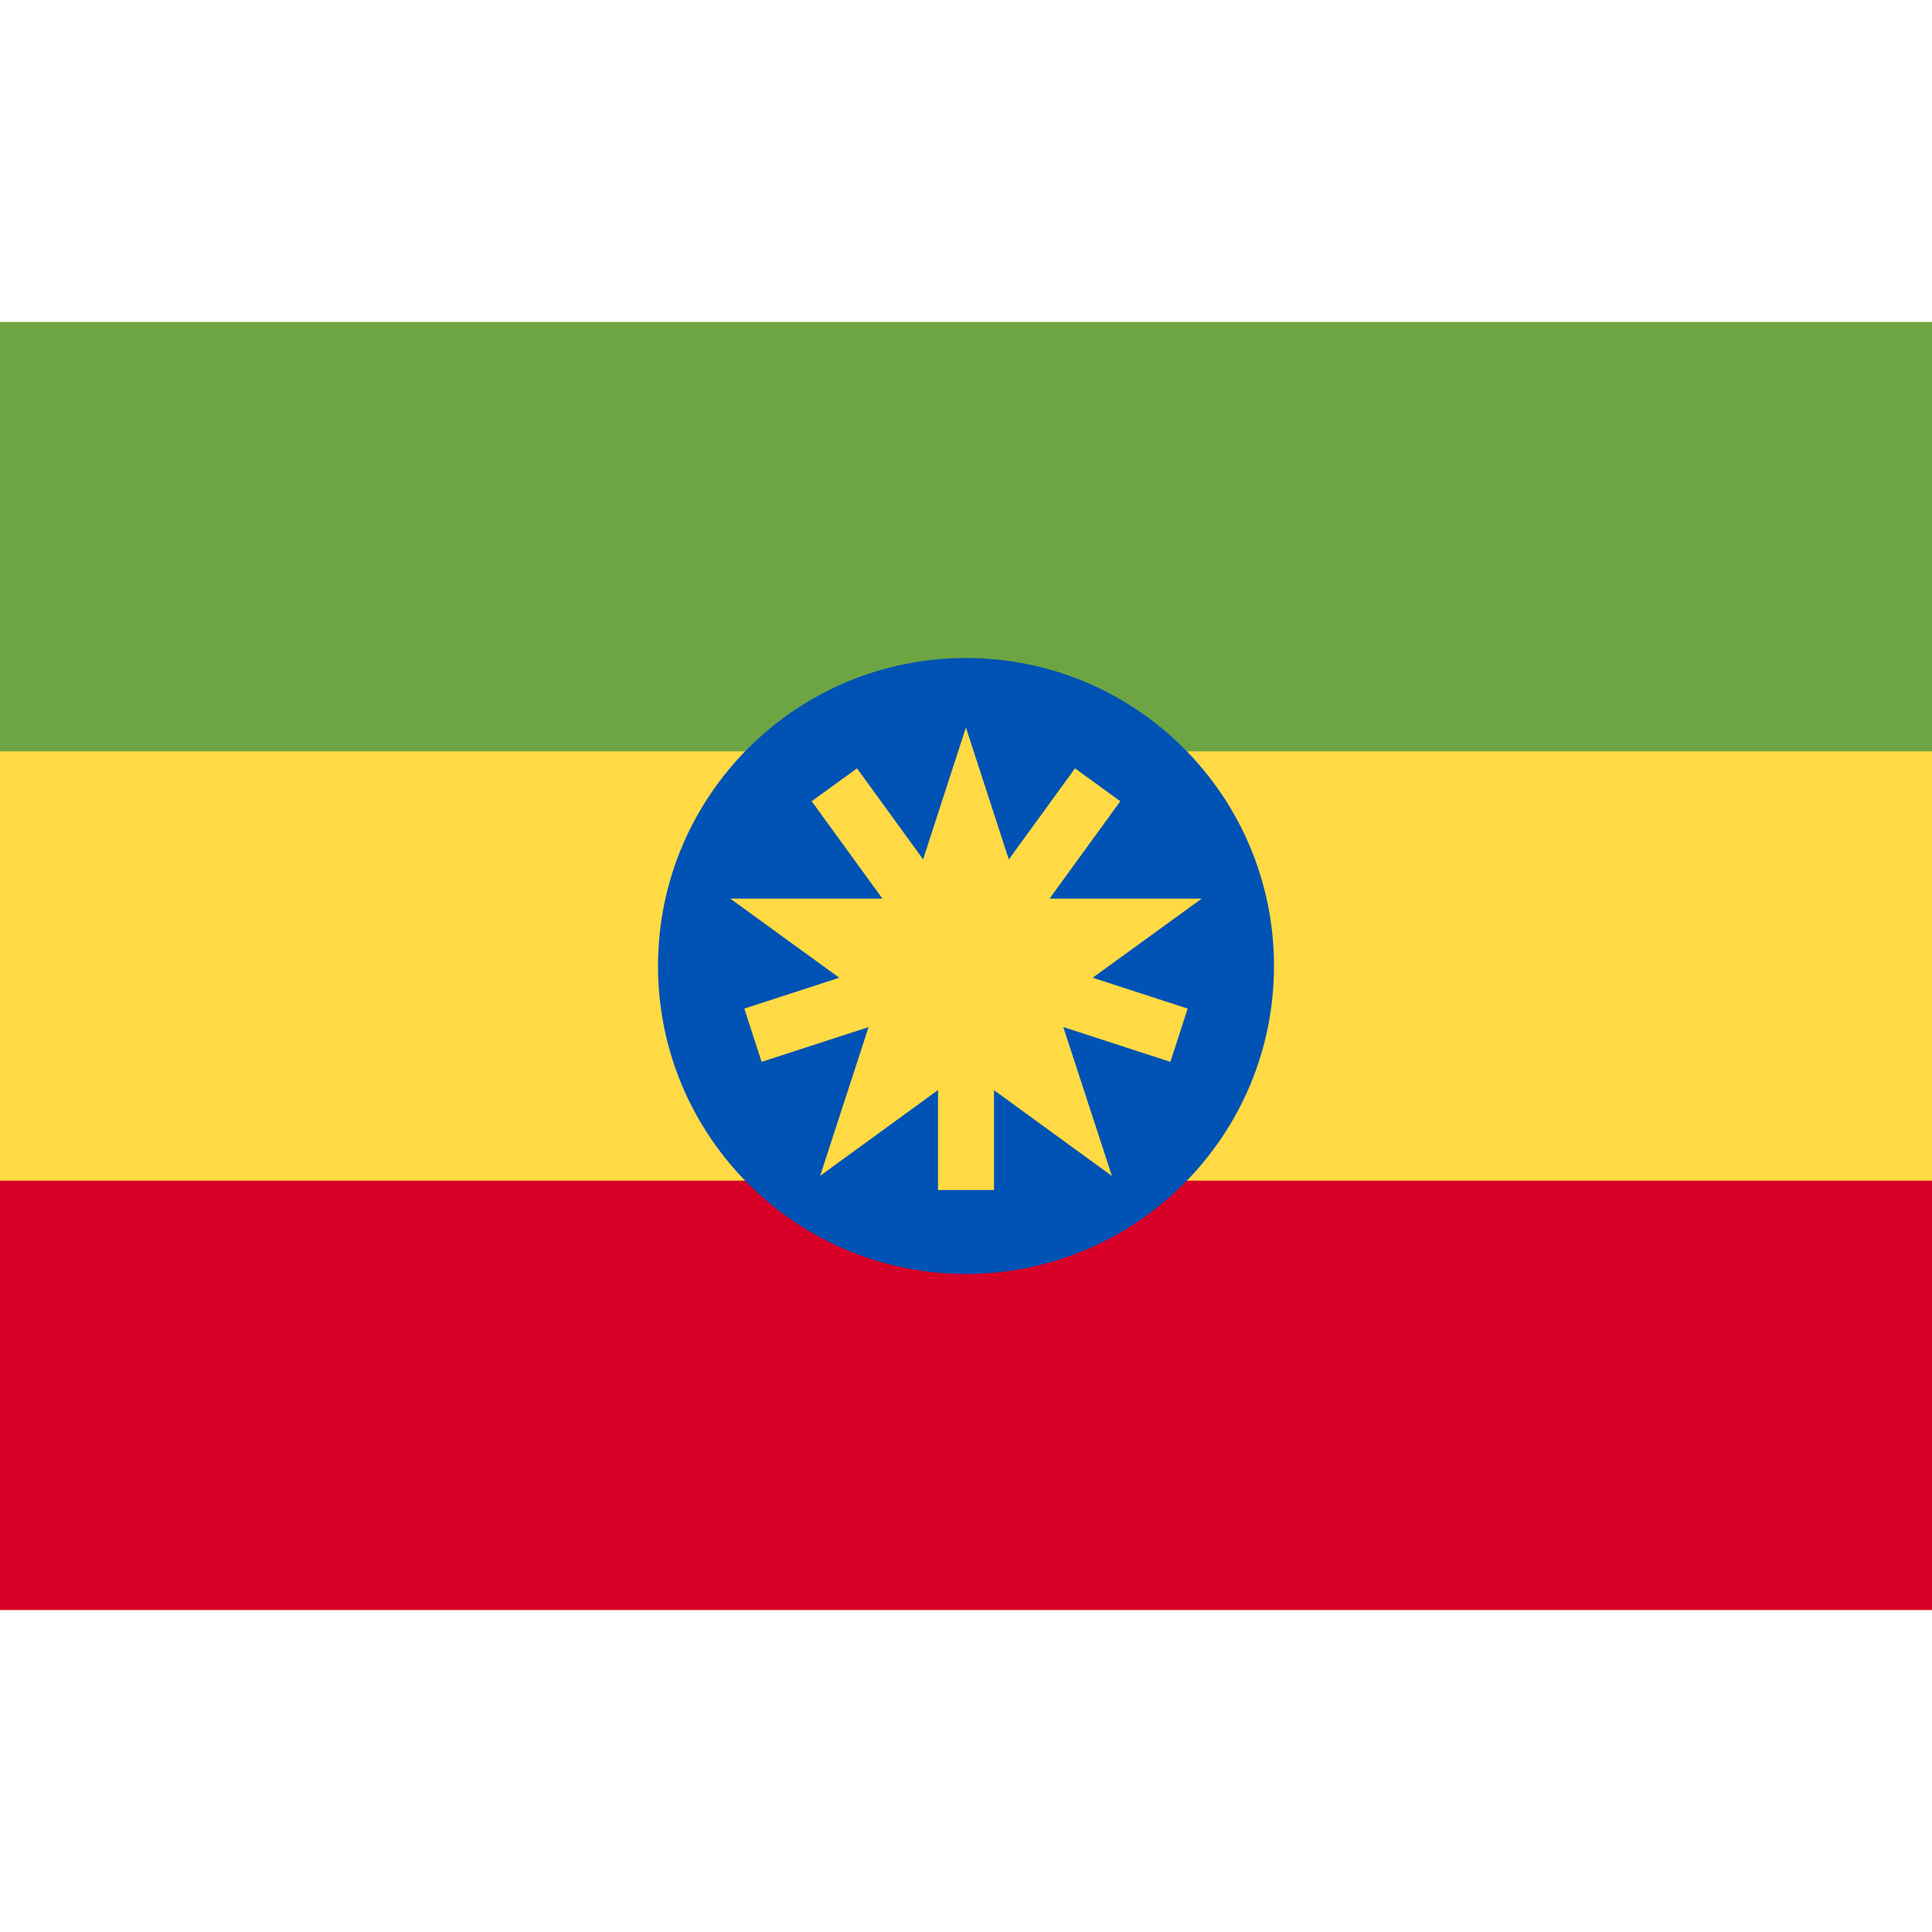
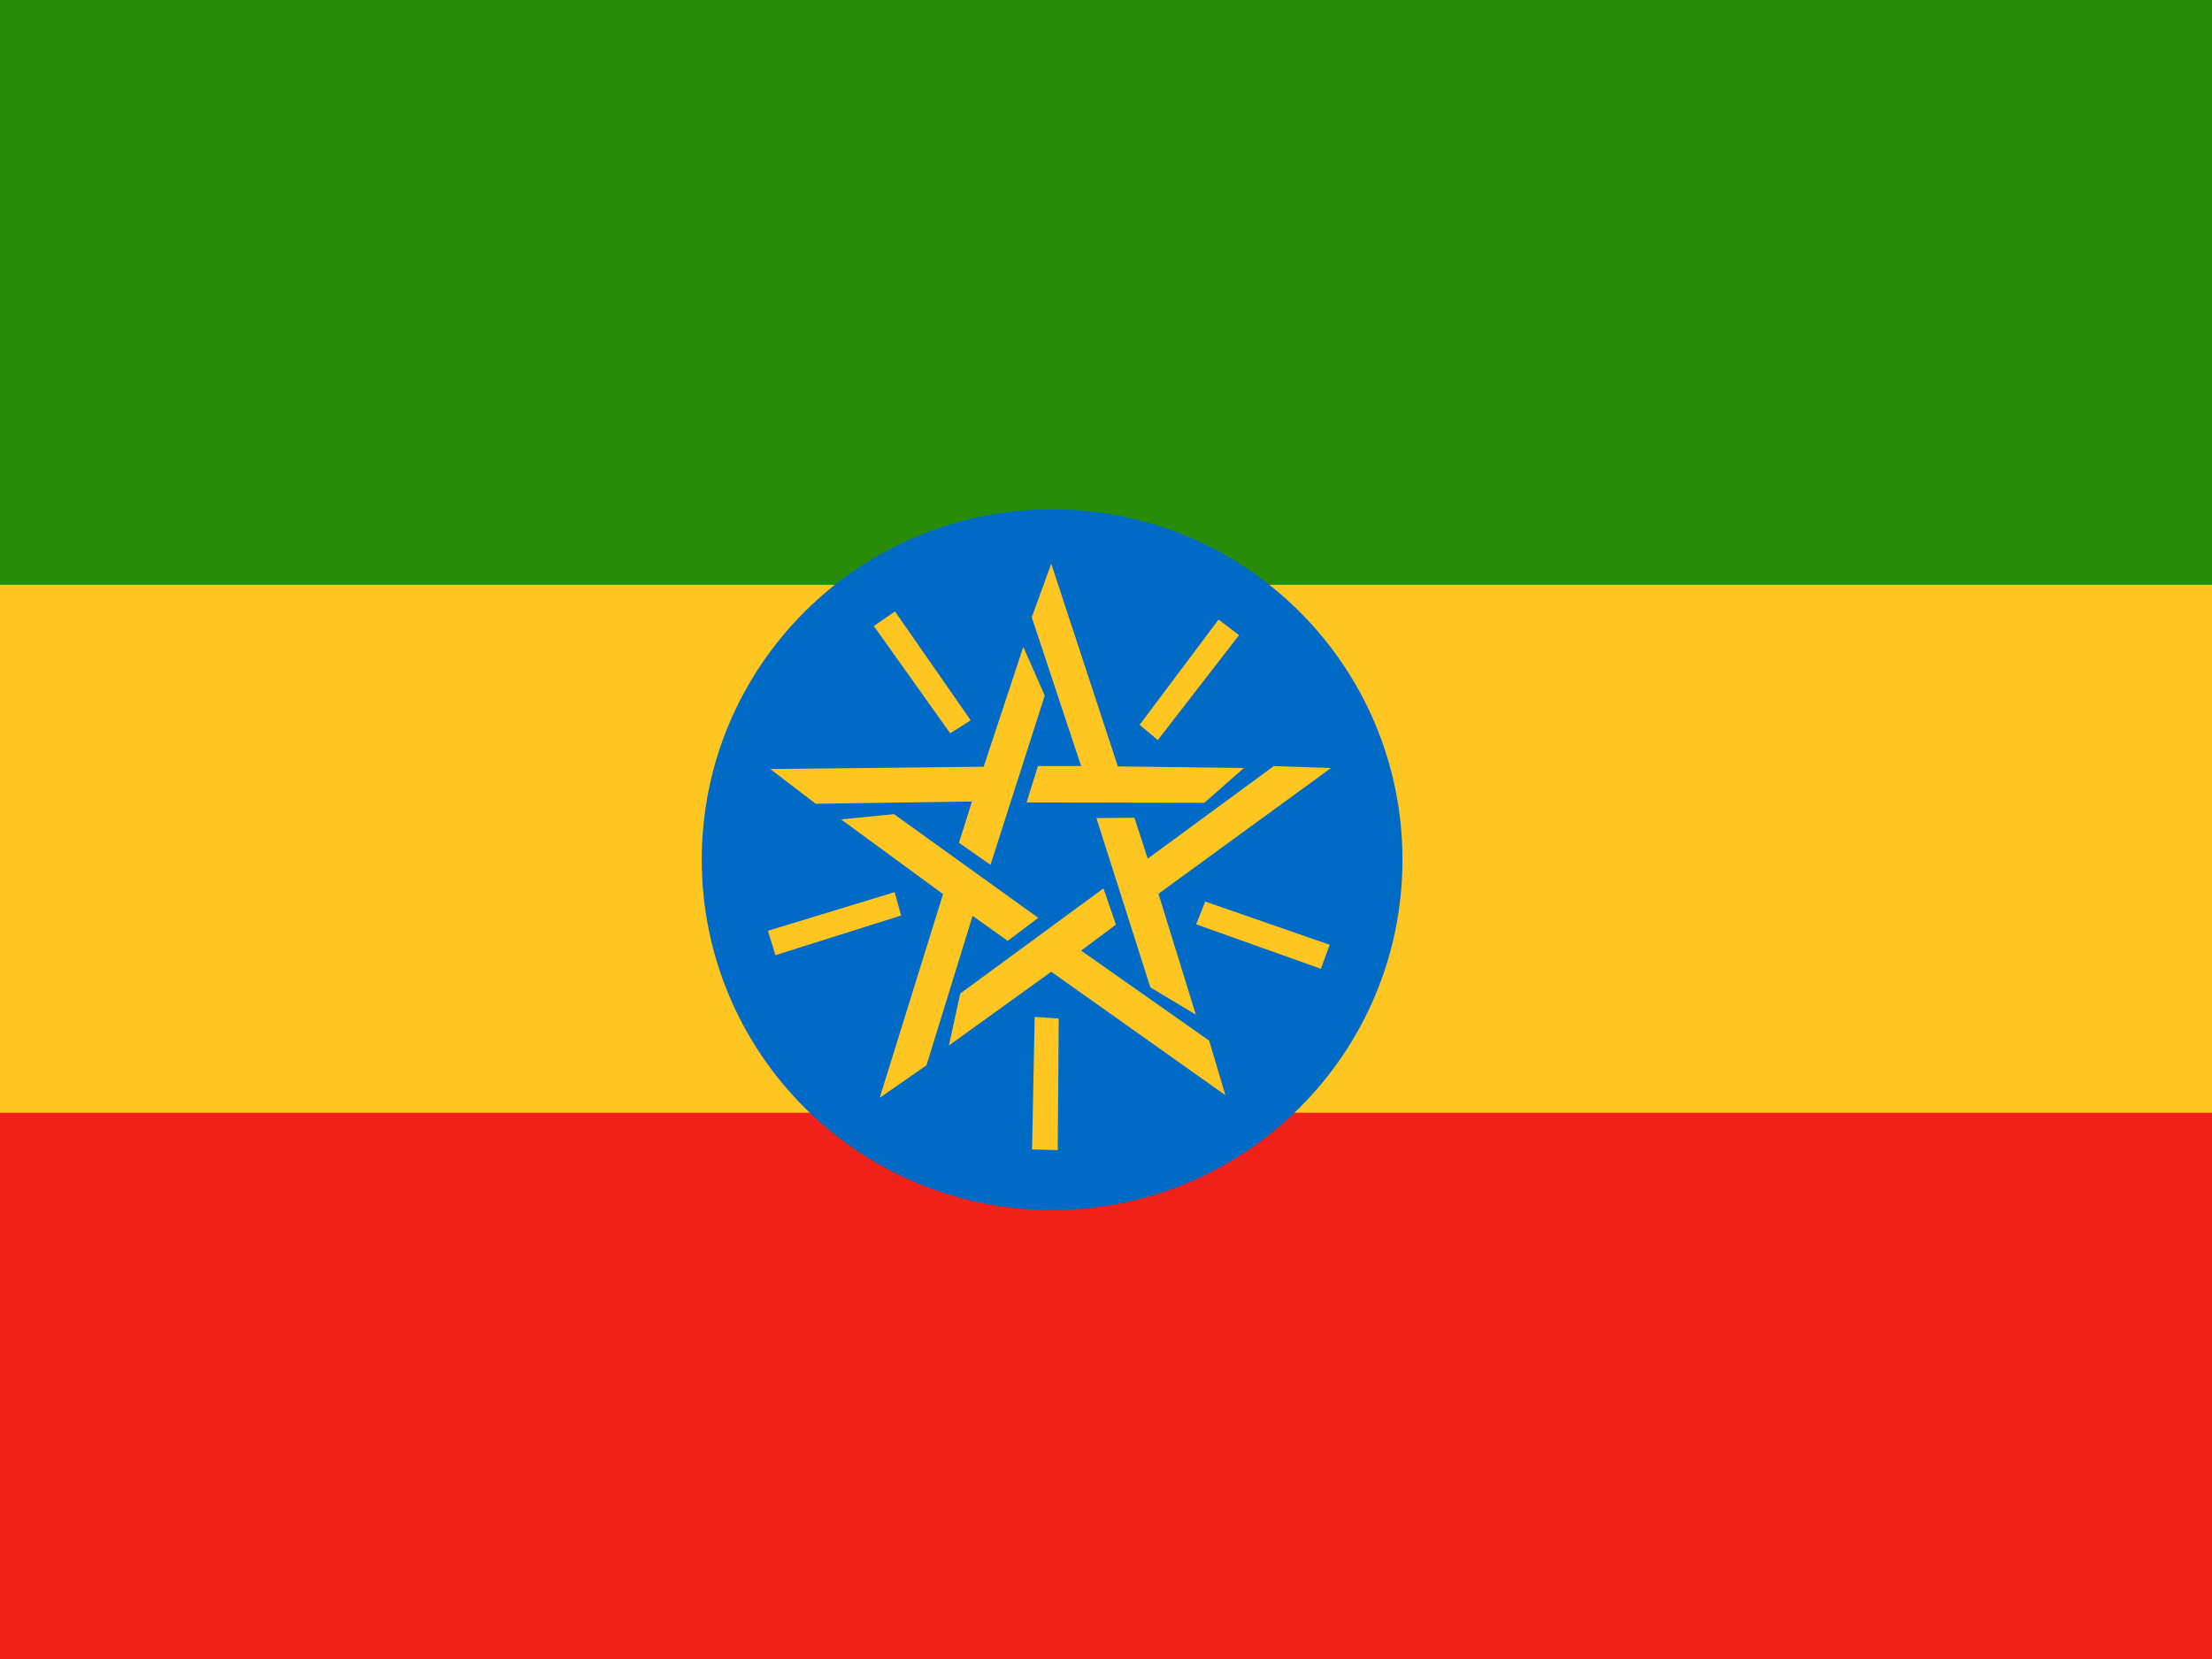
- <svg xmlns="http://www.w3.org/2000/svg" version="1.1" id="Capa_1" x="0px" y="0px" viewBox="0 0 512 512" style="enable-background:new 0 0 512 512;" xml:space="preserve">
-   <rect y="85.337" style="fill:#FFDA44;" width="512" height="341.326" />
-   <rect y="85.337" style="fill:#6DA544;" width="512" height="113.775" />
-   <rect y="312.888" style="fill:#D80027;" width="512" height="113.775" />
-   <circle style="fill:#0052B4;" cx="256" cy="256" r="81.619" />
-   <g>
-     <polygon style="fill:#FFDA44;" points="255.982,192.796 270.717,238.142 318.474,238.142 279.824,266.17 294.673,311.651    255.982,283.491 217.352,311.599 232.142,266.17 193.526,238.142 241.248,238.142  " />
-     <polygon style="fill:#FFDA44;" points="314.748,267.286 268.005,252.098 296.893,212.339 284.888,203.615 255.999,243.376    227.112,203.616 215.106,212.338 243.992,252.1 197.252,267.286 201.837,281.401 248.579,266.213 248.579,315.361 263.421,315.361    263.421,266.213 310.161,281.401  " />
+ <svg xmlns="http://www.w3.org/2000/svg" id="flag-icons-et" viewBox="0 0 640 480">
+   <defs>
+     <clipPath id="et-a">
+       <path fill-opacity=".7" d="M-61.3 0h682.7v512H-61.3z" />
+     </clipPath>
+   </defs>
+   <g fill-rule="evenodd" stroke-width="1pt" clip-path="url(#et-a)" transform="translate(57.5)scale(.94)">
+     <path fill="#ffc621" d="M-238 3.5H800v498H-238z" />
+     <path fill="#ef2118" d="M-240 342.5H799.3V512H-240z" />
+     <path fill="#298c08" d="M-238 0H800v180H-238z" />
+     <circle cx="534.2" cy="353" r="199.7" fill="#006bc6" transform="matrix(.54 0 0 .54 -25.8 74)" />
+     <path fill="#ffc621" d="m214.3 188.2-6.5 4.5 23.5 33 6.3-4zm29.4 78-9.7-6.8 4-12.7-48.1.7-14-10.7 65.7-.7 12.2-36.9 6.6 15zm76.5-70.7-6.3-4.8-24.3 32.4 5.6 4.7zM254.8 247l3.5-11.2h13.3L256.4 190l6-16.5 20.5 62.4 38.8.5-12.2 10.7zm90.6 51.2 2.7-7.4-38.3-13.3-2.8 7zm-69.1-46.4 11.7-.1 4.1 12.6 38.8-28.5 17.6.6-53.1 38.7 11.5 37.2-14-8.4zm-19.8 102 7.9.2.3-40.5-7.4-.5zm22-80.3 3.8 11.1-10.7 8 39.4 27.7 5 16.8-53.6-38-31.5 22.7 3.5-16 44-32.3zm-103.3 13 2.3 7.5 38.7-12.2-2-7.2zm83.2-4-9.4 7.1-10.8-7.7-14.2 46-14.4 10 19.5-62.7-31.4-23 16.3-1.6z" />
  </g>
</svg>
